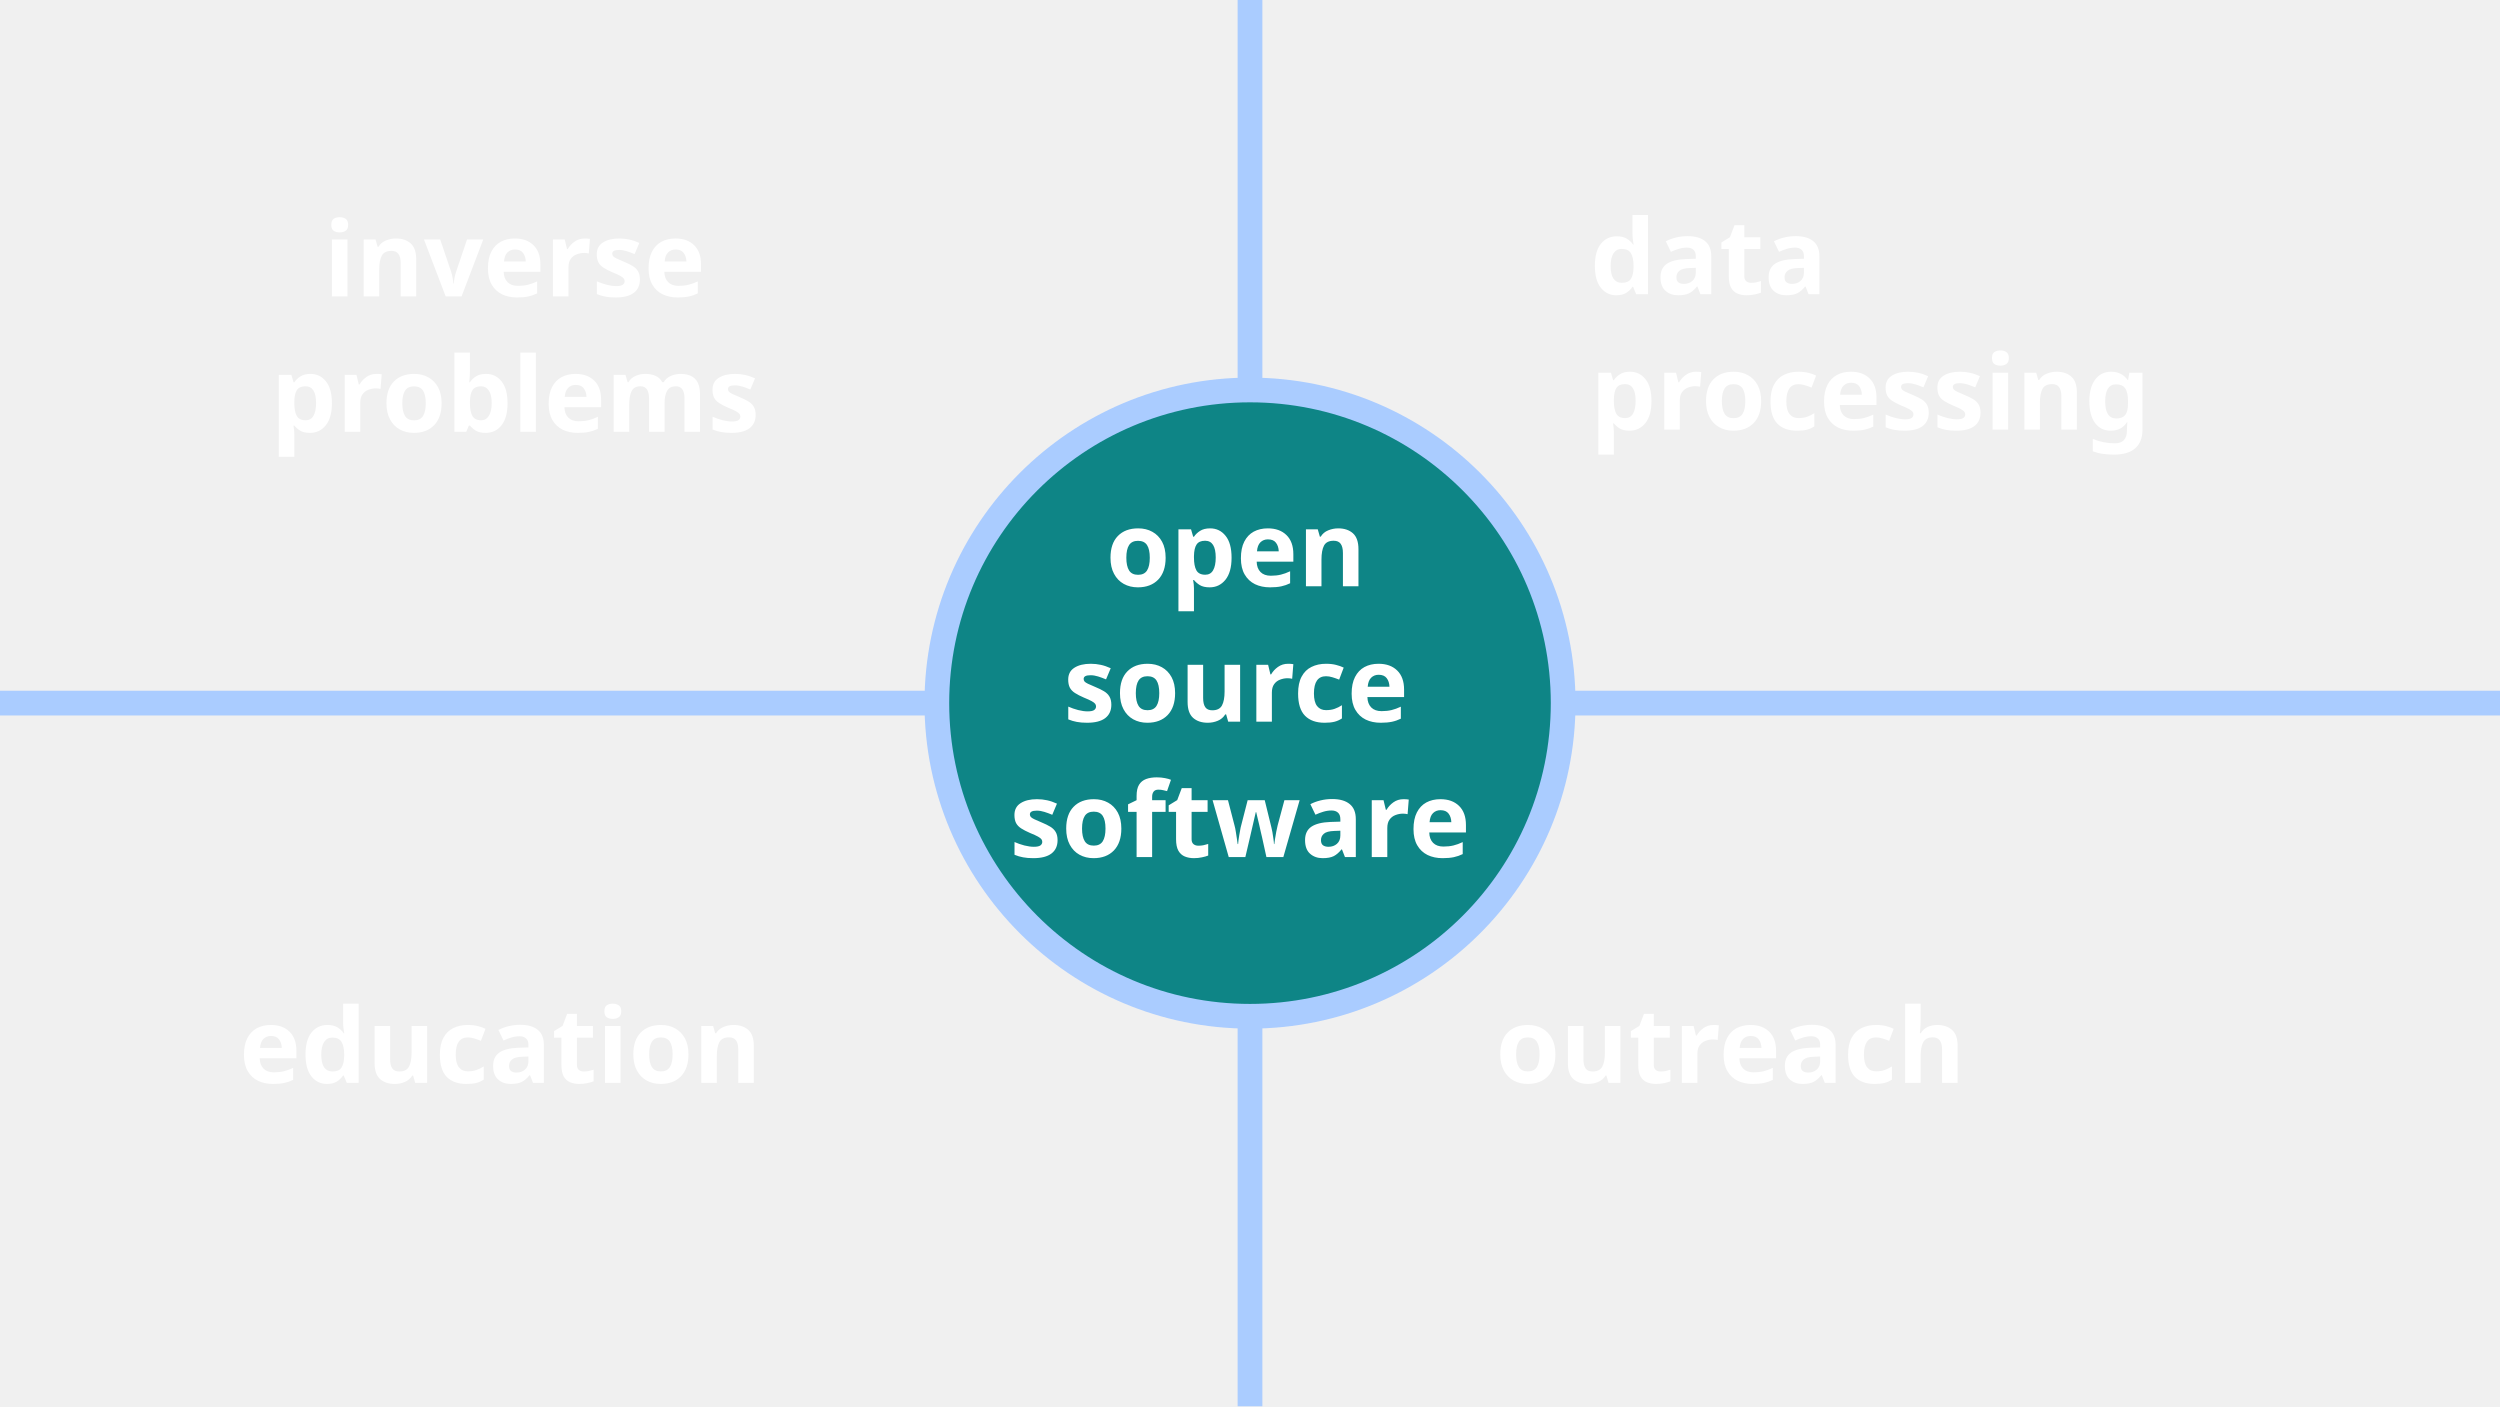
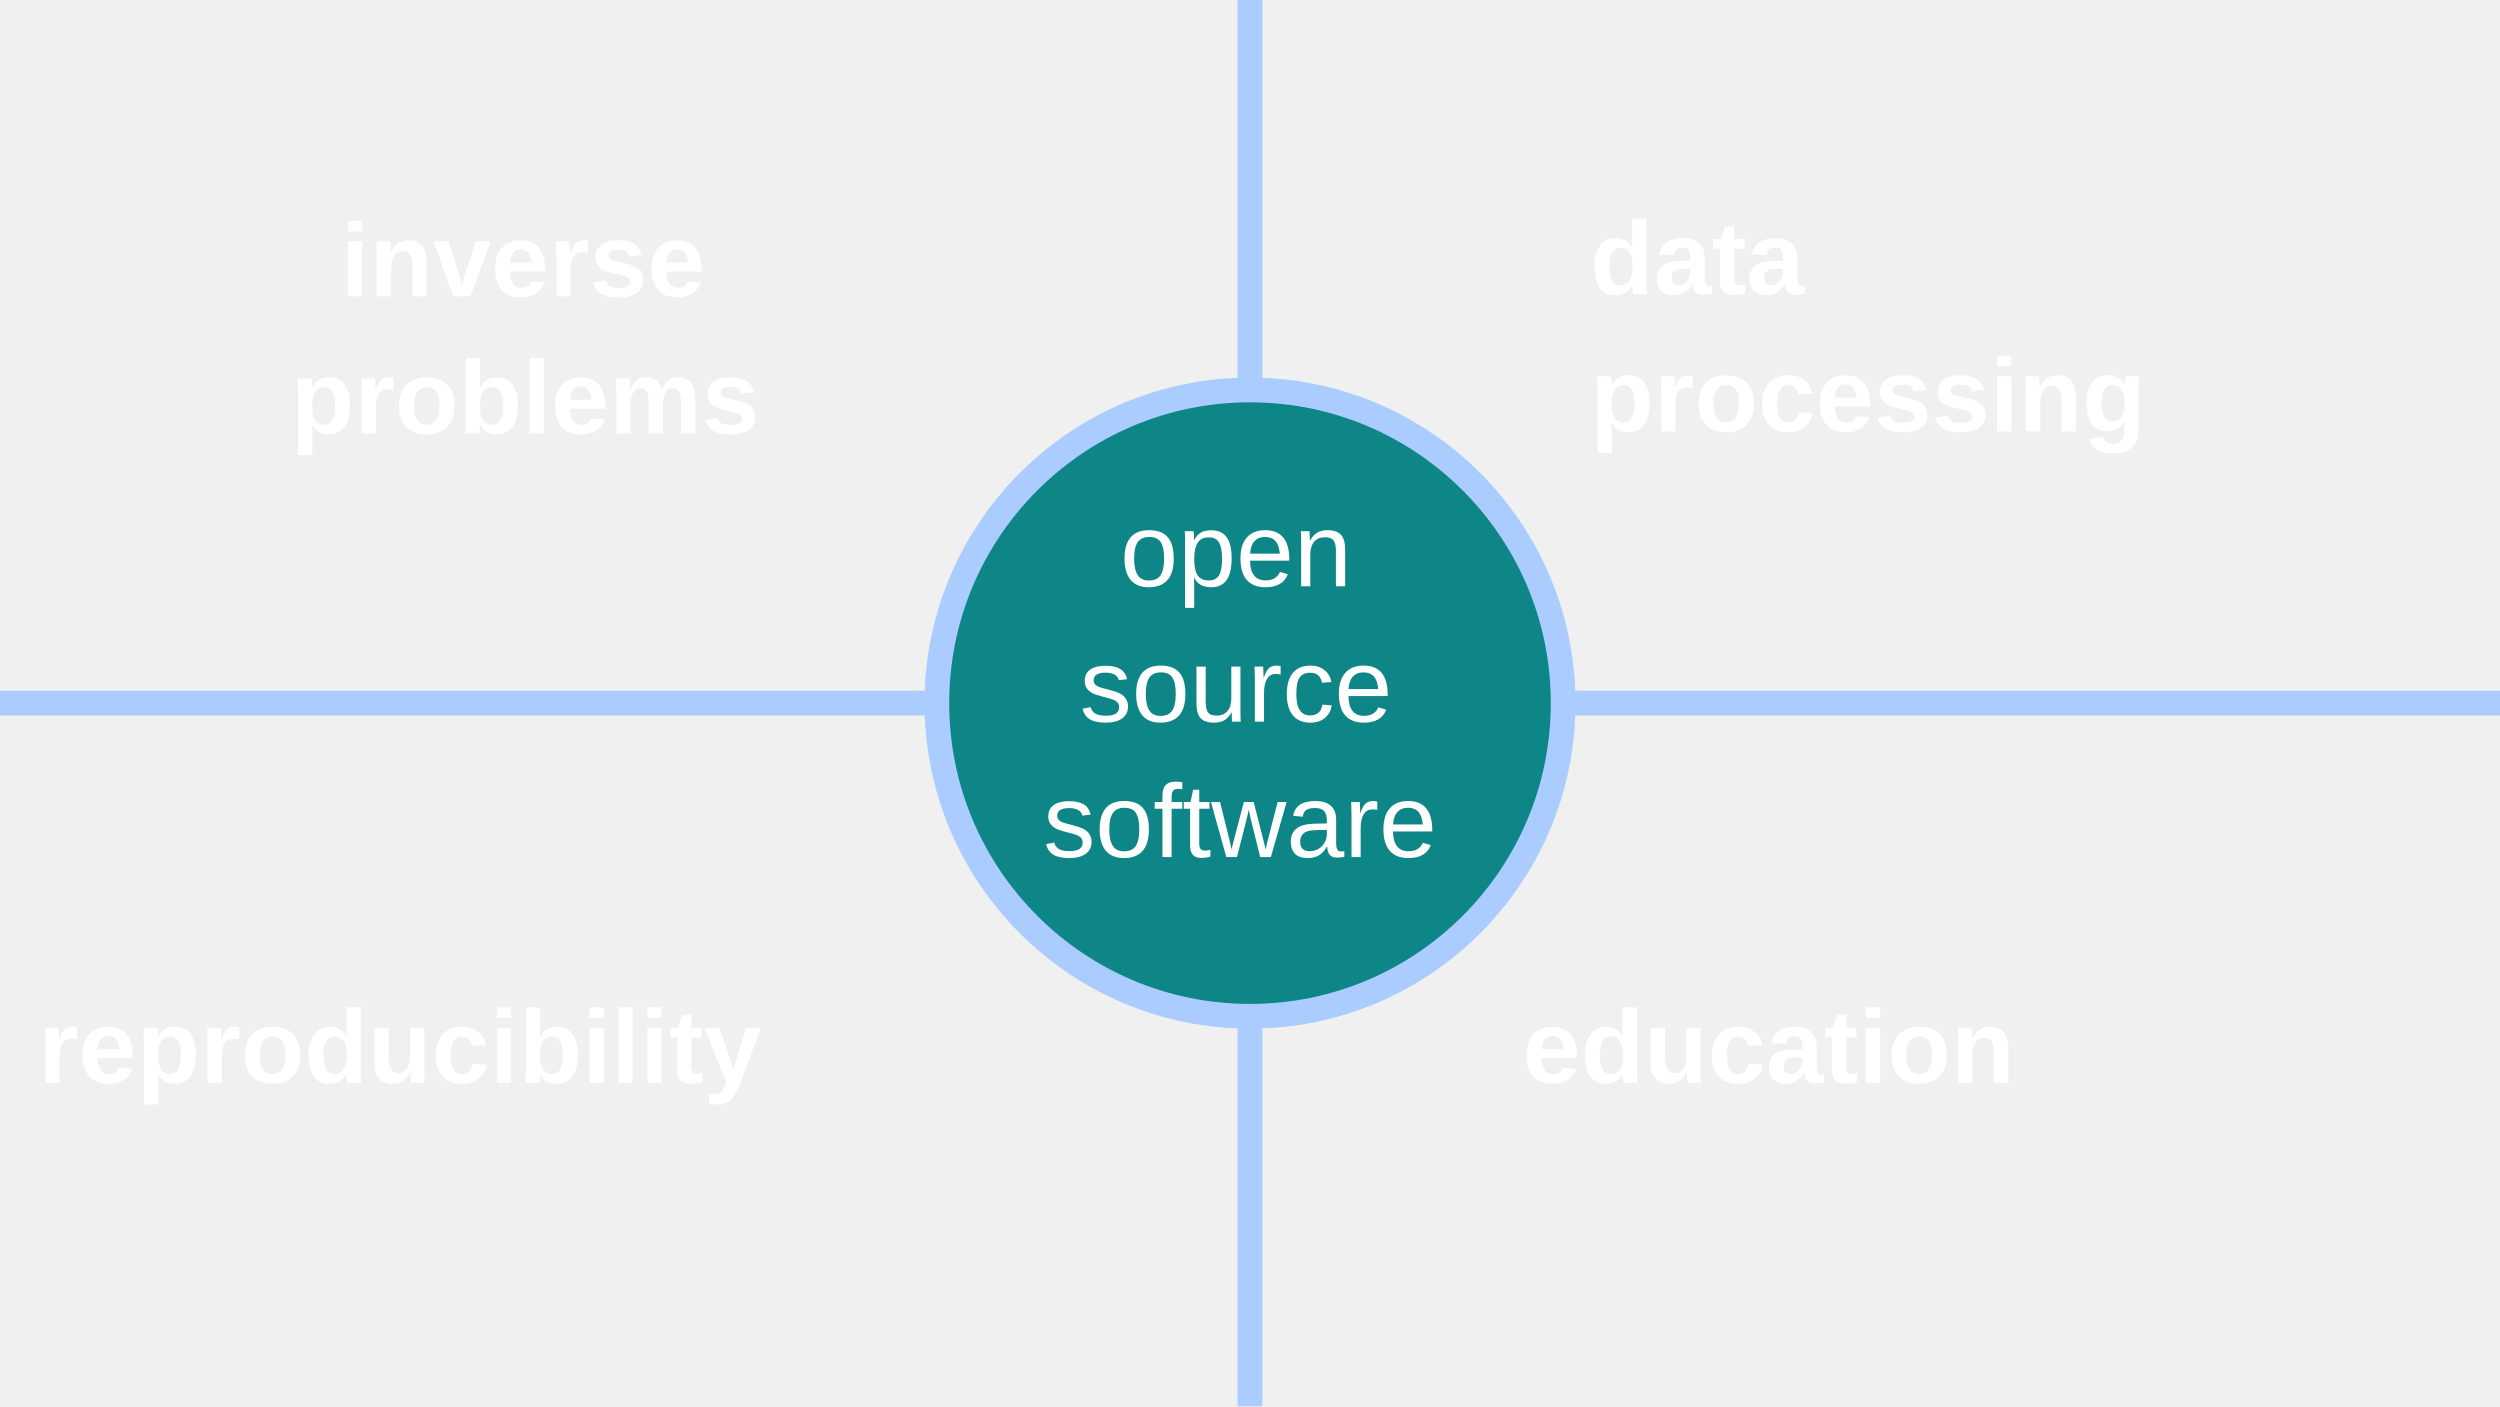
<svg xmlns="http://www.w3.org/2000/svg" width="1920" height="1080" viewBox="0 0 508 285.75" version="1.1" id="svg8">
  <defs id="defs2" />
  <g id="layer1" transform="translate(0,-11.24996)">
    <path id="path851" style="opacity:1;fill:#007e80;fill-opacity:0.941;stroke:#aaccff;stroke-width:5.025;stroke-linecap:butt;stroke-miterlimit:4;stroke-dasharray:none;stroke-dashoffset:0;stroke-opacity:1" d="M 317.633,154.125 A 63.633,63.633 0 0 1 254,217.758 63.633,63.633 0 0 1 190.367,154.125 63.633,63.633 0 0 1 254,90.492 63.633,63.633 0 0 1 317.633,154.125 Z M 0,154.125 h 190.367 m 127.267,-10e-6 190.367,10e-6 M 254,11.25 v 79.242 m 0,127.267 v 79.242" />
    <text xml:space="preserve" style="font-style:normal;font-variant:normal;font-weight:normal;font-stretch:normal;font-size:3.175px;line-height:1.3;font-family:serif;-inkscape-font-specification:serif;text-align:center;letter-spacing:0px;word-spacing:0px;text-anchor:middle;fill:#ffffff;fill-opacity:1;stroke:none;stroke-width:0.265" x="254.044" y="130.376" id="text872">
-       <tspan id="tspan870" x="254.044" y="130.376" style="font-style:normal;font-variant:normal;font-weight:bold;font-stretch:normal;font-size:21.167px;font-family:Barlow;-inkscape-font-specification:Barlow;fill:#ffffff;stroke-width:0.265">open</tspan>
-       <tspan x="254.044" y="157.893" style="font-style:normal;font-variant:normal;font-weight:bold;font-stretch:normal;font-size:21.167px;font-family:Barlow;-inkscape-font-specification:Barlow;fill:#ffffff;stroke-width:0.265" id="tspan874">source</tspan>
-       <tspan x="254.044" y="185.409" style="font-style:normal;font-variant:normal;font-weight:bold;font-stretch:normal;font-size:21.167px;font-family:Barlow;-inkscape-font-specification:Barlow;fill:#ffffff;stroke-width:0.265" id="tspan876">software</tspan>
+       <tspan id="tspan870" x="254.044" y="130.376" style="font-style:normal;font-variant:normal;font-weight:normal;font-stretch:normal;font-size:21.167px;font-family:arial;-inkscape-font-specification:arial;fill:#ffffff;stroke-width:0.265">open</tspan>
+       <tspan x="254.044" y="157.893" style="font-style:normal;font-variant:normal;font-weight:normal;font-stretch:normal;font-size:21.167px;font-family:arial;-inkscape-font-specification:arial;fill:#ffffff;stroke-width:0.265" id="tspan874">source</tspan>
+       <tspan x="254.044" y="185.409" style="font-style:normal;font-variant:normal;font-weight:normal;font-stretch:normal;font-size:21.167px;font-family:arial;-inkscape-font-specification:arial;fill:#ffffff;stroke-width:0.265" id="tspan876">software</tspan>
    </text>
    <text xml:space="preserve" style="font-style:normal;font-variant:normal;font-weight:normal;font-stretch:normal;font-size:21.167px;line-height:1.3;font-family:Barlow;-inkscape-font-specification:Barlow;text-align:center;letter-spacing:0px;word-spacing:0px;text-anchor:middle;fill:#ffffff;fill-opacity:1;stroke:none;stroke-width:0.265" x="181.863" y="71.477" id="text882">
-       <tspan id="tspan880" x="181.863" y="71.477" style="font-weight:bold;text-align:end;text-anchor:end;fill:#ffffff;stroke-width:0.265">inverse</tspan>
-       <tspan x="181.863" y="98.993" style="font-weight:bold;text-align:end;text-anchor:end;fill:#ffffff;stroke-width:0.265" id="tspan884">problems</tspan>
+       <tspan id="tspan880" x="181.863" y="71.477" style="font-style:normal;font-variant:normal;font-weight:bold;font-stretch:normal;font-family:Arial;-inkscape-font-specification:'Arial Bold';text-align:end;text-anchor:end;fill:#ffffff;stroke-width:0.265">inverse</tspan>
+       <tspan x="181.863" y="99.332" style="font-style:normal;font-variant:normal;font-weight:bold;font-stretch:normal;font-family:Arial;-inkscape-font-specification:'Arial Bold';text-align:end;text-anchor:end;fill:#ffffff;stroke-width:0.265" id="tspan884">problems</tspan>
    </text>
    <text xml:space="preserve" style="font-style:normal;font-variant:normal;font-weight:normal;font-stretch:normal;font-size:21.167px;line-height:1.3;font-family:Barlow;-inkscape-font-specification:Barlow;text-align:start;letter-spacing:0px;word-spacing:0px;text-anchor:start;fill:#ffffff;fill-opacity:1;stroke:none;stroke-width:0.265" x="323.125" y="71.032" id="text888">
-       <tspan x="323.125" y="71.032" style="font-weight:bold;text-align:start;text-anchor:start;fill:#ffffff;stroke-width:0.265" id="tspan890">data</tspan>
-       <tspan x="323.125" y="98.549" style="font-weight:bold;text-align:start;text-anchor:start;fill:#ffffff;stroke-width:0.265" id="tspan912">processing</tspan>
+       <tspan x="323.125" y="71.032" style="font-style:normal;font-variant:normal;font-weight:bold;font-stretch:normal;font-family:arial;-inkscape-font-specification:'arial Bold';text-align:start;text-anchor:start;fill:#ffffff;stroke-width:0.265" id="tspan890">data</tspan>
+       <tspan x="323.125" y="98.887" style="font-style:normal;font-variant:normal;font-weight:bold;font-stretch:normal;font-family:arial;-inkscape-font-specification:'arial Bold';text-align:start;text-anchor:start;fill:#ffffff;stroke-width:0.265" id="tspan912">processing</tspan>
    </text>
    <text xml:space="preserve" style="font-style:normal;font-variant:normal;font-weight:normal;font-stretch:normal;font-size:21.167px;line-height:1.3;font-family:Barlow;-inkscape-font-specification:Barlow;text-align:end;letter-spacing:0px;word-spacing:0px;text-anchor:end;fill:#ffffff;fill-opacity:1;stroke:none;stroke-width:0.265" x="182.264" y="231.288" id="text894">
-       <tspan x="182.264" y="231.288" style="font-weight:bold;text-align:end;text-anchor:end;fill:#ffffff;stroke-width:0.265" id="tspan908">education</tspan>
+       <tspan x="182.264" y="231.288" style="font-style:normal;font-variant:normal;font-weight:bold;font-stretch:normal;font-family:arial;-inkscape-font-specification:'arial Bold';text-align:end;text-anchor:end;fill:#ffffff;stroke-width:0.265" id="tspan908">reproducibility</tspan>
    </text>
-     <text xml:space="preserve" style="font-style:normal;font-variant:normal;font-weight:normal;font-stretch:normal;font-size:21.167px;line-height:1.3;font-family:Barlow;-inkscape-font-specification:Barlow;text-align:center;letter-spacing:0px;word-spacing:0px;text-anchor:middle;fill:#ffffff;fill-opacity:1;stroke:none;stroke-width:0.265" x="365.392" y="231.288" id="text904">
-       <tspan id="tspan902" x="365.392" y="231.288" style="font-weight:bold;fill:#ffffff;stroke-width:0.265">outreach</tspan>
+     <text xml:space="preserve" style="font-style:normal;font-variant:normal;font-weight:normal;font-stretch:normal;font-size:21.167px;line-height:1.3;font-family:Barlow;-inkscape-font-specification:Barlow;text-align:center;letter-spacing:0px;word-spacing:0px;text-anchor:middle;fill:#ffffff;fill-opacity:1;stroke:none;stroke-width:0.265" x="373.148" y="231.288" id="text904">
+       <tspan id="tspan902" x="373.148" y="231.288" style="font-style:normal;font-variant:normal;font-weight:bold;font-stretch:normal;font-family:arial;-inkscape-font-specification:'arial Bold';fill:#ffffff;stroke-width:0.265">education</tspan>
    </text>
  </g>
</svg>
